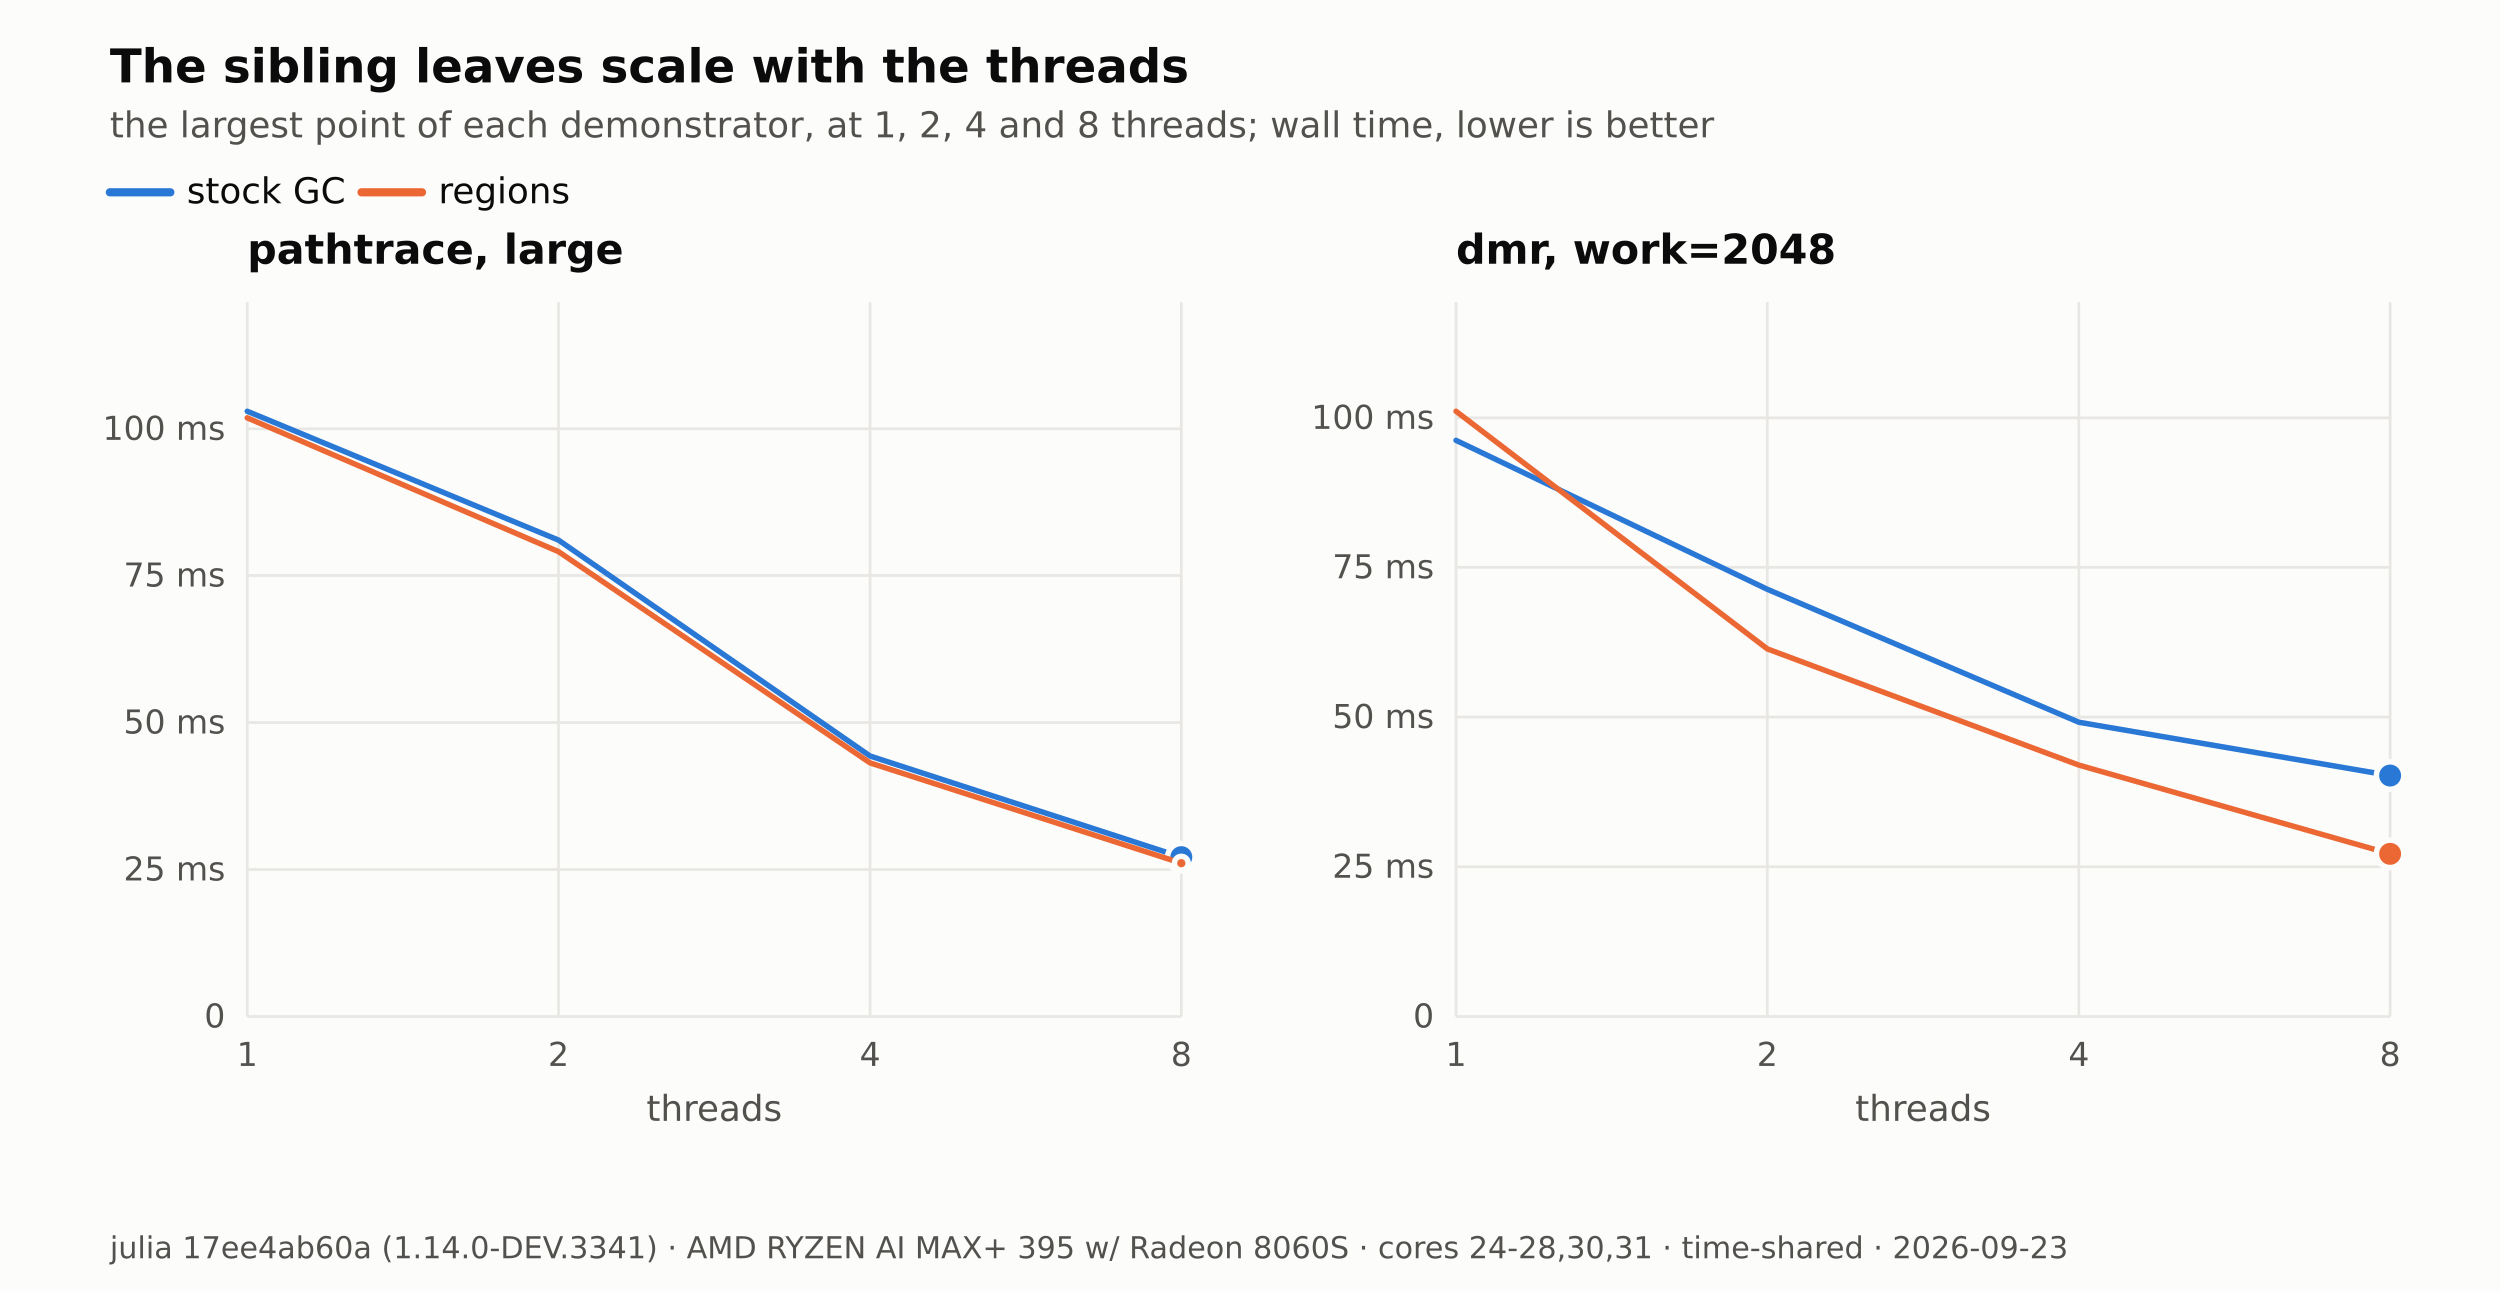
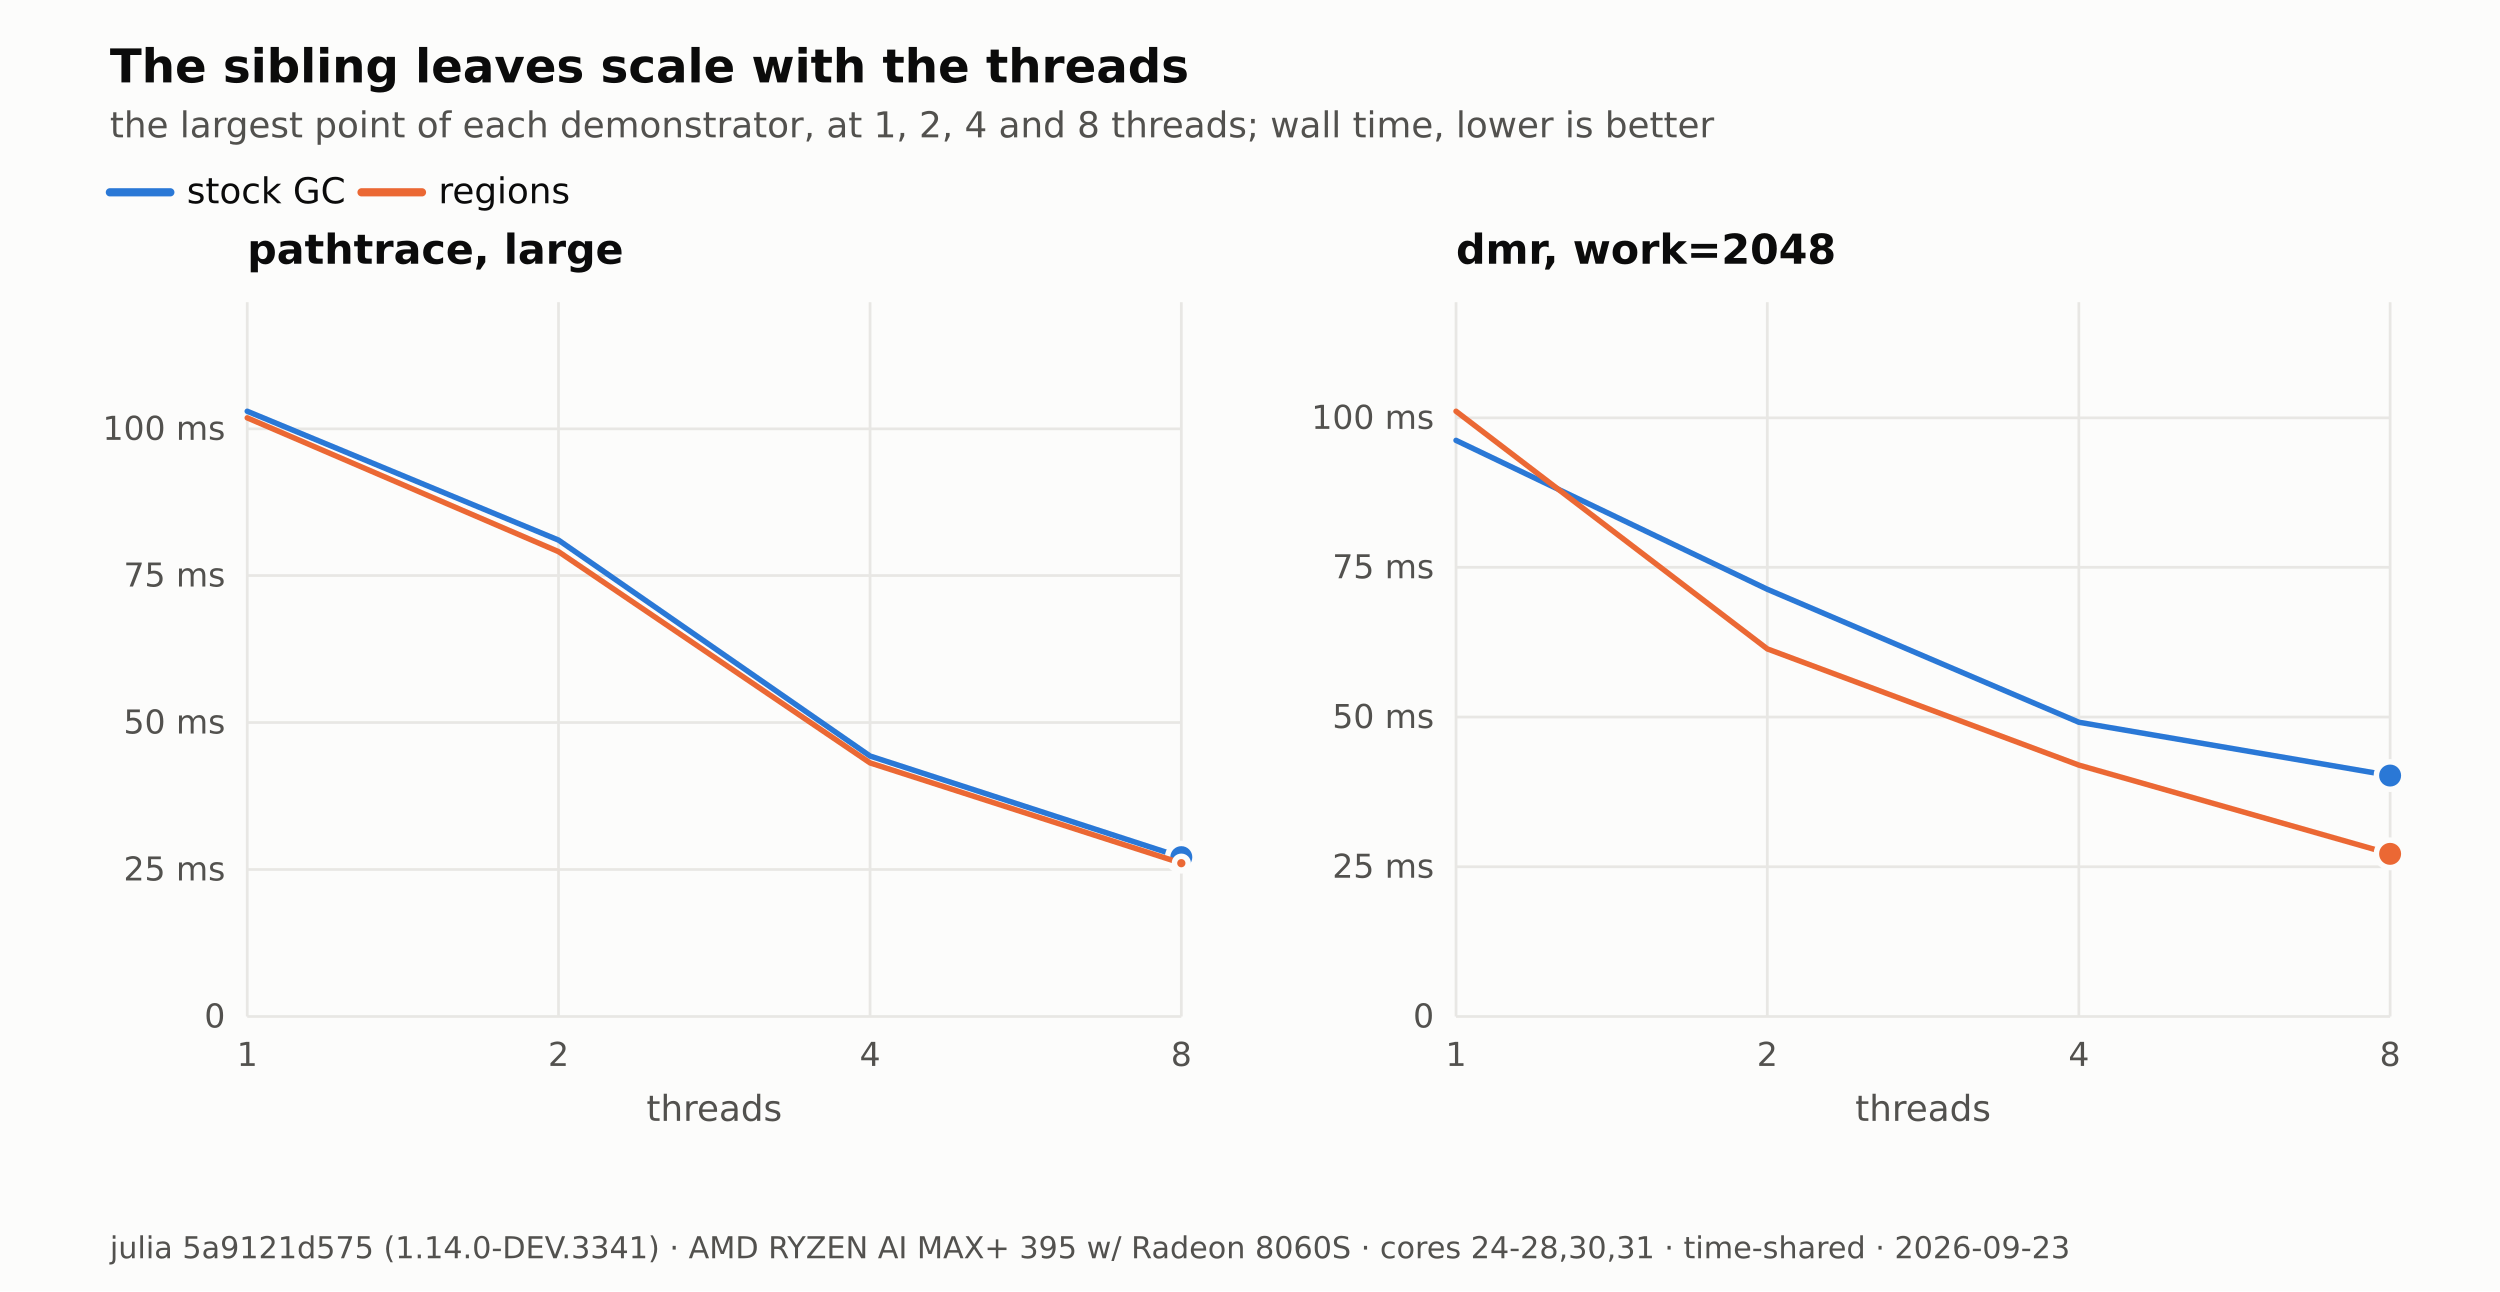
<svg xmlns="http://www.w3.org/2000/svg" viewBox="0 0 910 470" font-size="13">
  <rect width="910" height="470" fill="#fcfcfb" />
  <text x="40.0" y="30.0" font-family="DejaVu Sans, sans-serif" font-size="17" fill="#0b0b0b" text-anchor="start" font-weight="bold">The sibling leaves scale with the threads</text>
  <text x="40.0" y="50.0" font-family="DejaVu Sans, sans-serif" font-size="13" fill="#52514e" text-anchor="start">the largest point of each demonstrator, at 1, 2, 4 and 8 threads; wall time, lower is better</text>
  <line x1="40" y1="70" x2="62" y2="70" stroke="#2a78d6" stroke-width="3" stroke-linecap="round" />
  <text x="68.0" y="74.0" font-family="DejaVu Sans, sans-serif" font-size="13" fill="#0b0b0b" text-anchor="start">stock GC</text>
  <line x1="131.6" y1="70" x2="153.6" y2="70" stroke="#eb6834" stroke-width="3" stroke-linecap="round" />
  <text x="159.6" y="74.0" font-family="DejaVu Sans, sans-serif" font-size="13" fill="#0b0b0b" text-anchor="start">regions</text>
  <text x="90.0" y="96.0" font-family="DejaVu Sans, sans-serif" font-size="15" fill="#0b0b0b" text-anchor="start" font-weight="bold">pathtrace, large</text>
  <line x1="90.0" y1="110" x2="90.0" y2="370" stroke="#e8e7e4" stroke-width="1" />
  <text x="90.0" y="388.0" font-family="DejaVu Sans, sans-serif" font-size="12" fill="#52514e" text-anchor="middle">1</text>
  <line x1="203.3" y1="110" x2="203.3" y2="370" stroke="#e8e7e4" stroke-width="1" />
  <text x="203.3" y="388.0" font-family="DejaVu Sans, sans-serif" font-size="12" fill="#52514e" text-anchor="middle">2</text>
  <line x1="316.7" y1="110" x2="316.7" y2="370" stroke="#e8e7e4" stroke-width="1" />
  <text x="316.7" y="388.0" font-family="DejaVu Sans, sans-serif" font-size="12" fill="#52514e" text-anchor="middle">4</text>
  <line x1="430.0" y1="110" x2="430.0" y2="370" stroke="#e8e7e4" stroke-width="1" />
  <text x="430.0" y="388.0" font-family="DejaVu Sans, sans-serif" font-size="12" fill="#52514e" text-anchor="middle">8</text>
  <line x1="90" y1="370.0" x2="430" y2="370.0" stroke="#e8e7e4" stroke-width="1" />
  <text x="82.0" y="374.0" font-family="DejaVu Sans, sans-serif" font-size="12" fill="#52514e" text-anchor="end">0</text>
  <line x1="90" y1="316.5" x2="430" y2="316.5" stroke="#e8e7e4" stroke-width="1" />
  <text x="82.0" y="320.5" font-family="DejaVu Sans, sans-serif" font-size="12" fill="#52514e" text-anchor="end">25 ms</text>
  <line x1="90" y1="263.0" x2="430" y2="263.0" stroke="#e8e7e4" stroke-width="1" />
  <text x="82.0" y="267.0" font-family="DejaVu Sans, sans-serif" font-size="12" fill="#52514e" text-anchor="end">50 ms</text>
  <line x1="90" y1="209.5" x2="430" y2="209.5" stroke="#e8e7e4" stroke-width="1" />
  <text x="82.0" y="213.5" font-family="DejaVu Sans, sans-serif" font-size="12" fill="#52514e" text-anchor="end">75 ms</text>
  <line x1="90" y1="156.1" x2="430" y2="156.1" stroke="#e8e7e4" stroke-width="1" />
  <text x="82.0" y="160.1" font-family="DejaVu Sans, sans-serif" font-size="12" fill="#52514e" text-anchor="end">100 ms</text>
  <path d="M90.0,149.7 L203.3,196.6 L316.7,275.2 L430.0,312.0" fill="none" stroke="#2a78d6" stroke-width="2" stroke-linejoin="round" stroke-linecap="round" />
  <circle cx="430.0" cy="312.0" r="5" fill="#2a78d6" stroke="#fcfcfb" stroke-width="2" />
  <path d="M90.0,152.1 L203.3,200.8 L316.7,277.7 L430.0,314.2" fill="none" stroke="#eb6834" stroke-width="2" stroke-linejoin="round" stroke-linecap="round" />
  <circle cx="430.0" cy="314.2" r="2.5" fill="#eb6834" stroke="#fcfcfb" stroke-width="2" />
  <text x="260.0" y="408.0" font-family="DejaVu Sans, sans-serif" font-size="13" fill="#52514e" text-anchor="middle">threads</text>
  <text x="530.0" y="96.0" font-family="DejaVu Sans, sans-serif" font-size="15" fill="#0b0b0b" text-anchor="start" font-weight="bold">dmr, work=2048</text>
  <line x1="530.0" y1="110" x2="530.0" y2="370" stroke="#e8e7e4" stroke-width="1" />
  <text x="530.0" y="388.0" font-family="DejaVu Sans, sans-serif" font-size="12" fill="#52514e" text-anchor="middle">1</text>
  <line x1="643.3" y1="110" x2="643.3" y2="370" stroke="#e8e7e4" stroke-width="1" />
  <text x="643.3" y="388.0" font-family="DejaVu Sans, sans-serif" font-size="12" fill="#52514e" text-anchor="middle">2</text>
  <line x1="756.7" y1="110" x2="756.7" y2="370" stroke="#e8e7e4" stroke-width="1" />
  <text x="756.7" y="388.0" font-family="DejaVu Sans, sans-serif" font-size="12" fill="#52514e" text-anchor="middle">4</text>
  <line x1="870.0" y1="110" x2="870.0" y2="370" stroke="#e8e7e4" stroke-width="1" />
  <text x="870.0" y="388.0" font-family="DejaVu Sans, sans-serif" font-size="12" fill="#52514e" text-anchor="middle">8</text>
  <line x1="530" y1="370.0" x2="870" y2="370.0" stroke="#e8e7e4" stroke-width="1" />
  <text x="522.0" y="374.0" font-family="DejaVu Sans, sans-serif" font-size="12" fill="#52514e" text-anchor="end">0</text>
  <line x1="530" y1="315.5" x2="870" y2="315.5" stroke="#e8e7e4" stroke-width="1" />
  <text x="522.0" y="319.5" font-family="DejaVu Sans, sans-serif" font-size="12" fill="#52514e" text-anchor="end">25 ms</text>
  <line x1="530" y1="261.0" x2="870" y2="261.0" stroke="#e8e7e4" stroke-width="1" />
  <text x="522.0" y="265.0" font-family="DejaVu Sans, sans-serif" font-size="12" fill="#52514e" text-anchor="end">50 ms</text>
  <line x1="530" y1="206.5" x2="870" y2="206.5" stroke="#e8e7e4" stroke-width="1" />
  <text x="522.0" y="210.5" font-family="DejaVu Sans, sans-serif" font-size="12" fill="#52514e" text-anchor="end">75 ms</text>
  <line x1="530" y1="152.1" x2="870" y2="152.1" stroke="#e8e7e4" stroke-width="1" />
  <text x="522.0" y="156.1" font-family="DejaVu Sans, sans-serif" font-size="12" fill="#52514e" text-anchor="end">100 ms</text>
  <path d="M530.0,160.3 L643.3,214.5 L756.7,262.9 L870.0,282.3" fill="none" stroke="#2a78d6" stroke-width="2" stroke-linejoin="round" stroke-linecap="round" />
  <circle cx="870.0" cy="282.3" r="5" fill="#2a78d6" stroke="#fcfcfb" stroke-width="2" />
  <path d="M530.0,149.7 L643.3,236.2 L756.7,278.5 L870.0,310.8" fill="none" stroke="#eb6834" stroke-width="2" stroke-linejoin="round" stroke-linecap="round" />
  <circle cx="870.0" cy="310.8" r="5" fill="#eb6834" stroke="#fcfcfb" stroke-width="2" />
  <text x="700.0" y="408.0" font-family="DejaVu Sans, sans-serif" font-size="13" fill="#52514e" text-anchor="middle">threads</text>
-   <text x="40.0" y="458.0" font-family="DejaVu Sans, sans-serif" font-size="11" fill="#52514e" text-anchor="start">julia 17ee4ab60a (1.14.0-DEV.3341) · AMD RYZEN AI MAX+ 395 w/ Radeon 8060S · cores 24-28,30,31 · time-shared · 2026-09-23</text>
+   <text x="40.0" y="458.0" font-family="DejaVu Sans, sans-serif" font-size="11" fill="#52514e" text-anchor="start">julia 5a9121d575 (1.14.0-DEV.3341) · AMD RYZEN AI MAX+ 395 w/ Radeon 8060S · cores 24-28,30,31 · time-shared · 2026-09-23</text>
</svg>
